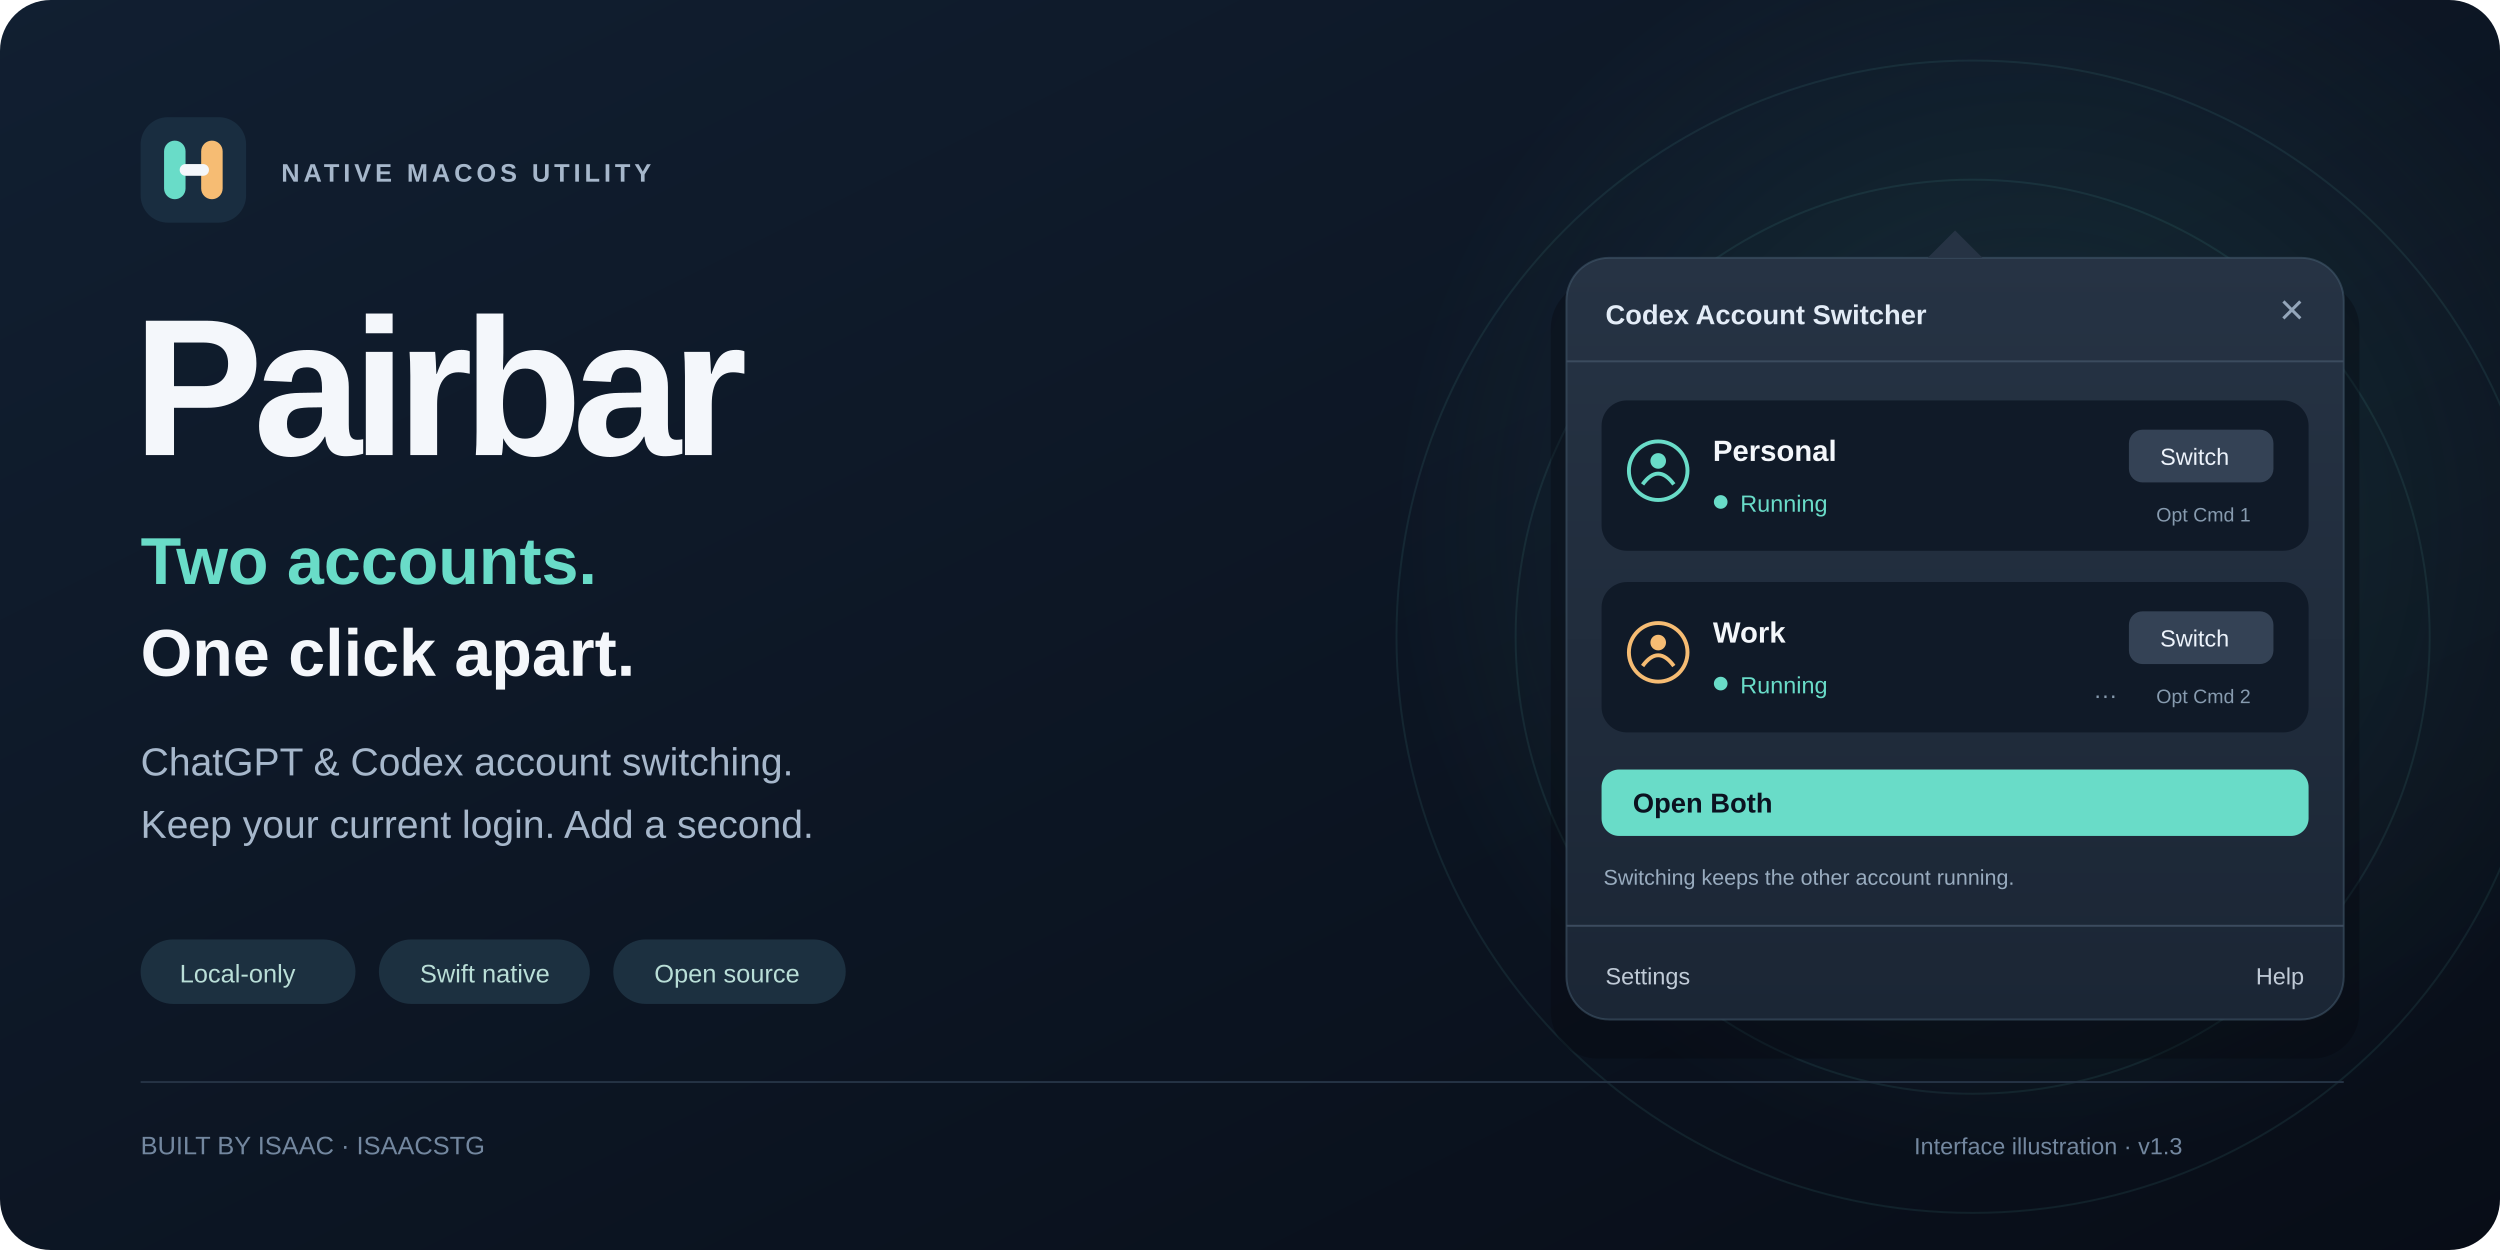
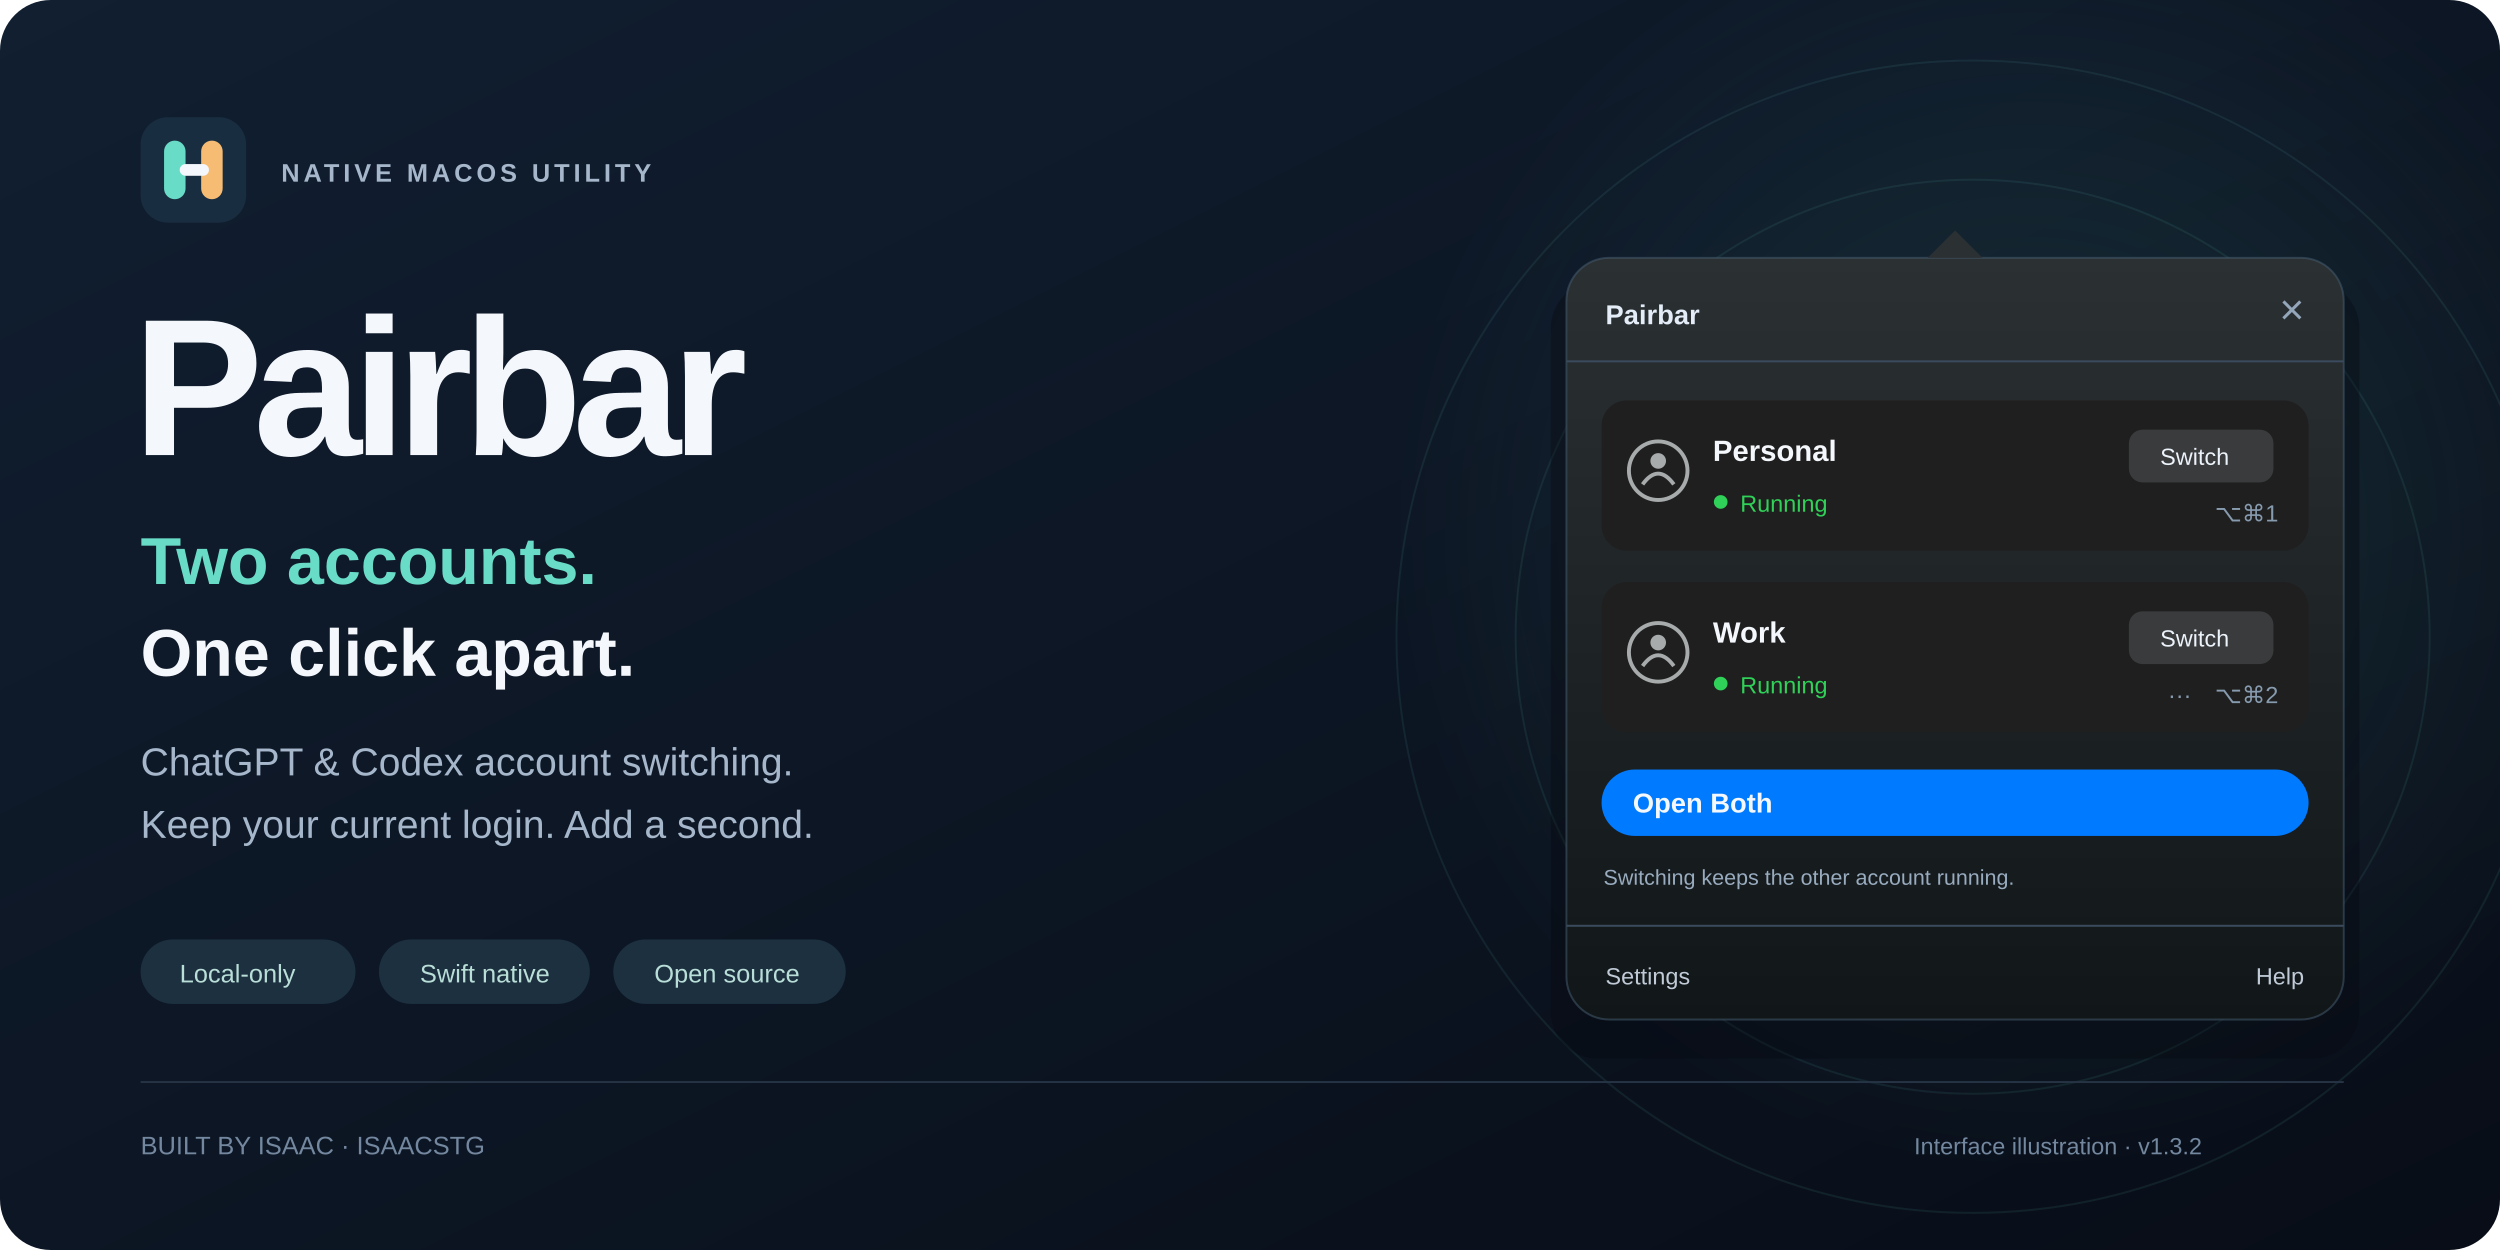
<svg xmlns="http://www.w3.org/2000/svg" width="1280" height="640" viewBox="0 0 1280 640" role="img" aria-labelledby="title desc">
  <defs>
    <linearGradient id="bg" x1="0" y1="0" x2="1" y2="1">
      <stop stop-color="#111F31" />
      <stop offset="1" stop-color="#080D17" />
    </linearGradient>
    <linearGradient id="panel" x1="0" y1="0" x2="0" y2="1">
-       <stop stop-color="#263344" />
-       <stop offset="1" stop-color="#1B2635" />
+       <stop stop-color="#2B3033" />
+       <stop offset="1" stop-color="#111619" />
    </linearGradient>
    <radialGradient id="glow">
      <stop stop-color="#69DCC8" stop-opacity="0.13" />
      <stop offset="1" stop-color="#69DCC8" stop-opacity="0" />
    </radialGradient>
  </defs>
  <rect width="1280" height="640" rx="26" fill="url(#bg)" />
  <circle cx="1040" cy="272" r="330" fill="url(#glow)" />
  <g fill="none" stroke="#69DCC8" stroke-opacity="0.09">
    <circle cx="1010" cy="326" r="234" />
    <circle cx="1010" cy="326" r="295" />
  </g>
  <g font-family="Arial, Helvetica, sans-serif">
    <g transform="translate(72 60)">
      <rect width="54" height="54" rx="14" fill="#192D40" />
      <rect x="12" y="12" width="11" height="30" rx="5.5" fill="#69DCC8" />
      <rect x="31" y="12" width="11" height="30" rx="5.5" fill="#F6BC73" />
      <rect x="20" y="24" width="15" height="6" rx="3" fill="#F4F7FB" />
    </g>
    <text x="144" y="93" fill="#A6B7CB" font-size="13" font-weight="700" letter-spacing="2">NATIVE MACOS UTILITY</text>
    <text x="68" y="233" fill="#F4F7FB" font-size="100" font-weight="700" letter-spacing="-5">Pairbar</text>
    <text x="72" y="299" fill="#69DCC8" font-size="34" font-weight="700">Two accounts.</text>
    <text x="72" y="346" fill="#F4F7FB" font-size="34" font-weight="700">One click apart.</text>
    <text x="72" y="397" fill="#A6B7CB" font-size="20">ChatGPT &amp; Codex account switching.</text>
    <text x="72" y="429" fill="#A6B7CB" font-size="20">Keep your current login. Add a second.</text>
    <g transform="translate(72 481)">
      <rect width="110" height="33" rx="16.5" fill="#1C3040" />
      <text x="20" y="22" fill="#B9DED7" font-size="13">Local-only</text>
      <rect x="122" width="108" height="33" rx="16.5" fill="#1C3040" />
      <text x="143" y="22" fill="#B9DED7" font-size="13">Swift native</text>
      <rect x="242" width="119" height="33" rx="16.5" fill="#1C3040" />
      <text x="263" y="22" fill="#B9DED7" font-size="13">Open source</text>
    </g>
    <g transform="translate(802 132)">
      <rect x="-8" y="12" width="414" height="398" rx="24" fill="#02050B" opacity="0.3" />
      <rect width="398" height="390" rx="22" fill="url(#panel)" stroke="#496074" stroke-opacity="0.5" />
-       <path d="M185 0 L199 -14 L213 0" fill="#263344" />
-       <text x="20" y="34" fill="#E3ECF7" font-size="14" font-weight="700">Codex Account Switcher</text>
+       <path d="M185 0 L199 -14 L213 0" fill="#2B3033" />
+       <text x="20" y="34" fill="#E3ECF7" font-size="14" font-weight="700">Pairbar</text>
      <text x="365" y="34" fill="#94A6BA" font-size="22">×</text>
      <path d="M0 53 H398" stroke="#3B4B5E" />
      <g transform="translate(18 73)">
-         <rect width="362" height="77" rx="13" fill="#101A28" />
-         <circle cx="29" cy="36" r="15" fill="none" stroke="#69DCC8" stroke-width="2" />
-         <circle cx="29" cy="31" r="4" fill="#69DCC8" />
-         <path d="M21 43 Q29 32 37 43" stroke="#69DCC8" stroke-width="2" fill="none" />
+         <rect width="362" height="77" rx="13" fill="#1F1F1F" />
+         <circle cx="29" cy="36" r="15" fill="none" stroke="#A8ABAC" stroke-width="2" />
+         <circle cx="29" cy="31" r="4" fill="#A8ABAC" />
+         <path d="M21 43 Q29 32 37 43" stroke="#A8ABAC" stroke-width="2" fill="none" />
        <text x="57" y="31" fill="#F4F7FB" font-size="15" font-weight="700">Personal</text>
-         <circle cx="61" cy="52" r="3.5" fill="#69DCC8" />
-         <text x="71" y="57" fill="#69DCC8" font-size="12">Running</text>
-         <rect x="270" y="15" width="74" height="27" rx="7" fill="#344255" />
+         <circle cx="61" cy="52" r="3.5" fill="#30D158" />
+         <text x="71" y="57" fill="#30D158" font-size="12">Running</text>
+         <rect x="270" y="15" width="74" height="27" rx="7" fill="#393B3C" />
        <text x="286" y="33" fill="#EDF3FB" font-size="12">Switch</text>
-         <text x="284" y="62" fill="#879BAF" font-size="10">Opt Cmd 1</text>
+         <text x="314" y="62" fill="#879BAF" font-size="12">⌥⌘1</text>
      </g>
      <g transform="translate(18 166)">
-         <rect width="362" height="77" rx="13" fill="#101A28" />
-         <circle cx="29" cy="36" r="15" fill="none" stroke="#F6BC73" stroke-width="2" />
-         <circle cx="29" cy="31" r="4" fill="#F6BC73" />
-         <path d="M21 43 Q29 32 37 43" stroke="#F6BC73" stroke-width="2" fill="none" />
+         <rect width="362" height="77" rx="13" fill="#1F1F1F" />
+         <circle cx="29" cy="36" r="15" fill="none" stroke="#A8ABAC" stroke-width="2" />
+         <circle cx="29" cy="31" r="4" fill="#A8ABAC" />
+         <path d="M21 43 Q29 32 37 43" stroke="#A8ABAC" stroke-width="2" fill="none" />
        <text x="57" y="31" fill="#F4F7FB" font-size="15" font-weight="700">Work</text>
-         <circle cx="61" cy="52" r="3.5" fill="#69DCC8" />
-         <text x="71" y="57" fill="#69DCC8" font-size="12">Running</text>
-         <rect x="270" y="15" width="74" height="27" rx="7" fill="#344255" />
+         <circle cx="61" cy="52" r="3.5" fill="#30D158" />
+         <text x="71" y="57" fill="#30D158" font-size="12">Running</text>
+         <rect x="270" y="15" width="74" height="27" rx="7" fill="#393B3C" />
        <text x="286" y="33" fill="#EDF3FB" font-size="12">Switch</text>
-         <text x="252" y="62" fill="#879BAF" font-size="12">···</text>
-         <text x="284" y="62" fill="#879BAF" font-size="10">Opt Cmd 2</text>
+         <text x="290" y="62" fill="#879BAF" font-size="12">···</text>
+         <text x="314" y="62" fill="#879BAF" font-size="12">⌥⌘2</text>
      </g>
-       <rect x="18" y="262" width="362" height="34" rx="9" fill="#69DCC8" />
-       <text x="34" y="284" fill="#0B1220" font-size="14" font-weight="700">Open Both</text>
+       <rect x="18" y="262" width="362" height="34" rx="17" fill="#007AFF" />
+       <text x="34" y="284" fill="#F4F7FB" font-size="14" font-weight="700">Open Both</text>
      <text x="19" y="321" fill="#99ACBF" font-size="11">Switching keeps the other account running.</text>
      <path d="M0 342 H398" stroke="#3B4B5E" />
      <text x="20" y="372" fill="#C0CBD7" font-size="12">Settings</text>
      <text x="353" y="372" fill="#C0CBD7" font-size="12">Help</text>
    </g>
    <path d="M72 554 H1200" stroke="#253344" />
    <text x="72" y="591" fill="#73879F" font-size="13">BUILT BY ISAAC · ISAACSTG</text>
-     <text x="980" y="591" fill="#73879F" font-size="12">Interface illustration · v1.3</text>
+     <text x="980" y="591" fill="#73879F" font-size="12">Interface illustration · v1.3.2</text>
  </g>
</svg>
